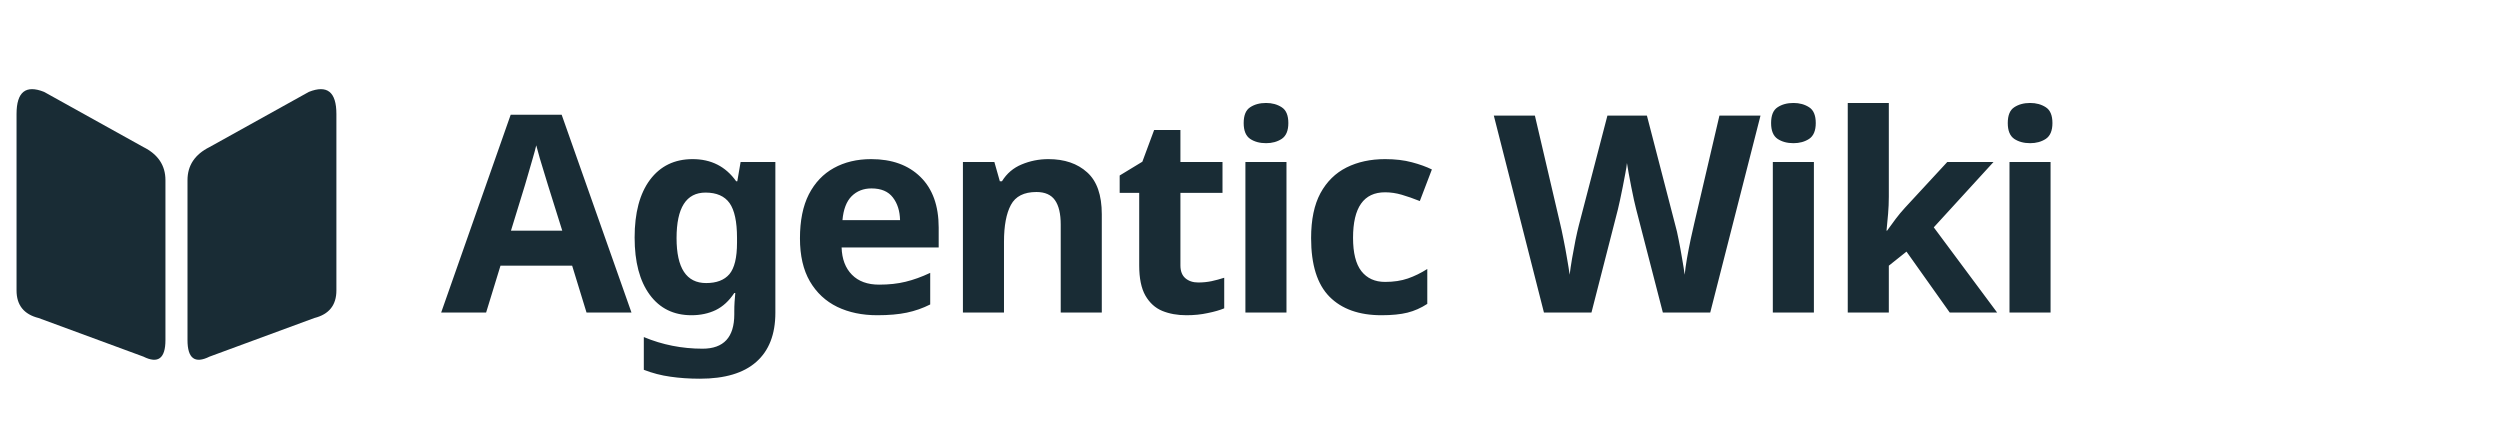
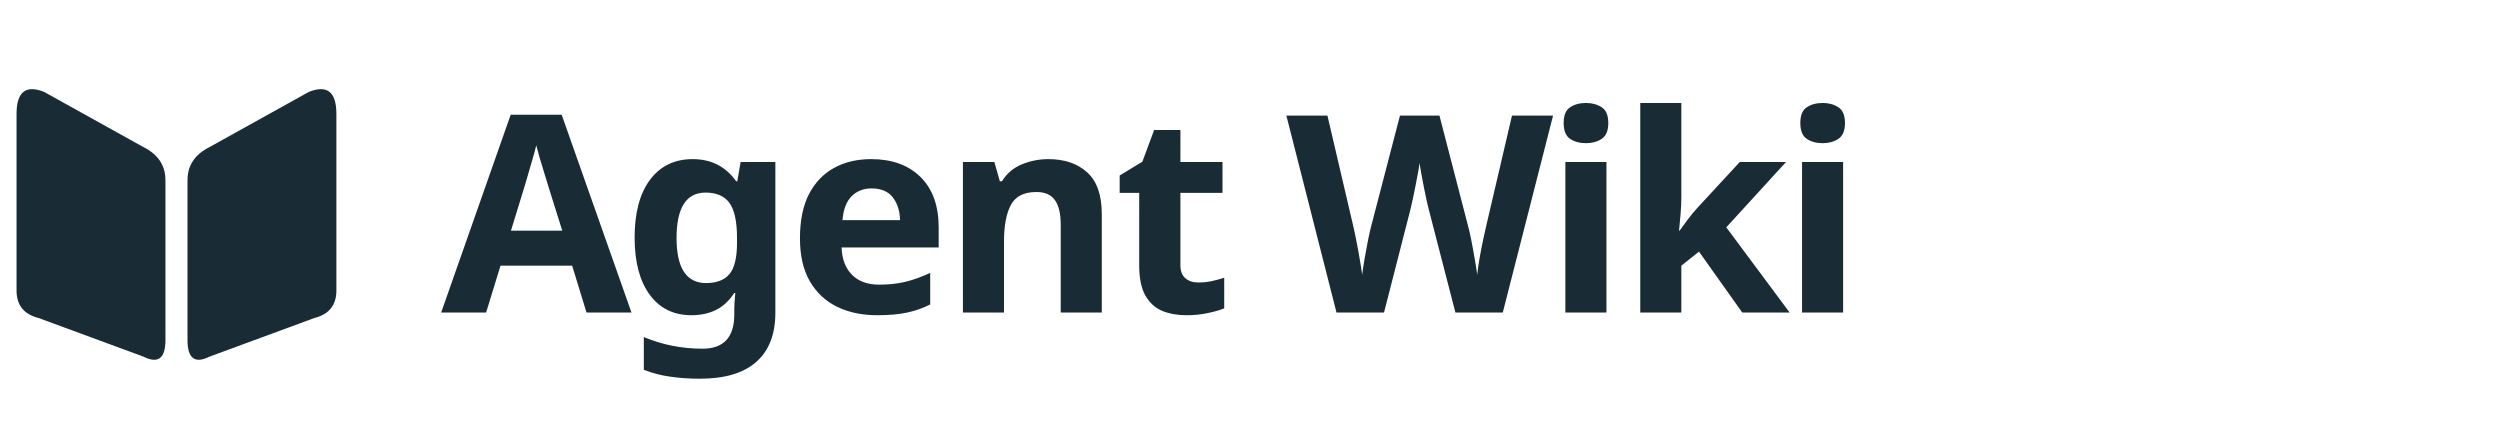
- <svg xmlns="http://www.w3.org/2000/svg" viewBox="0 0 272 48" role="img" aria-label="Agentic Wiki">
+ <svg xmlns="http://www.w3.org/2000/svg" viewBox="0 0 272 48" role="img" aria-label="Agent Wiki">
  <g fill="#192c35" transform="translate(0 7) scale(.6)">
    <path d="M8 5Q3 3 3 9V41Q3 45 7 46L26 53Q30 55 30 50V21Q30 17 26 15Z" />
    <path d="M56 5Q61 3 61 9V41Q61 45 57 46L38 53Q34 55 34 50V21Q34 17 38 15Z" />
  </g>
-   <text x="48" y="34" fill="#192c35" font-family="system-ui, sans-serif" font-size="30" font-weight="700" letter-spacing="-1">Agentic Wiki</text>
+   <text x="48" y="34" fill="#192c35" font-family="system-ui, sans-serif" font-size="30" font-weight="700" letter-spacing="-1">Agent Wiki</text>
</svg>
